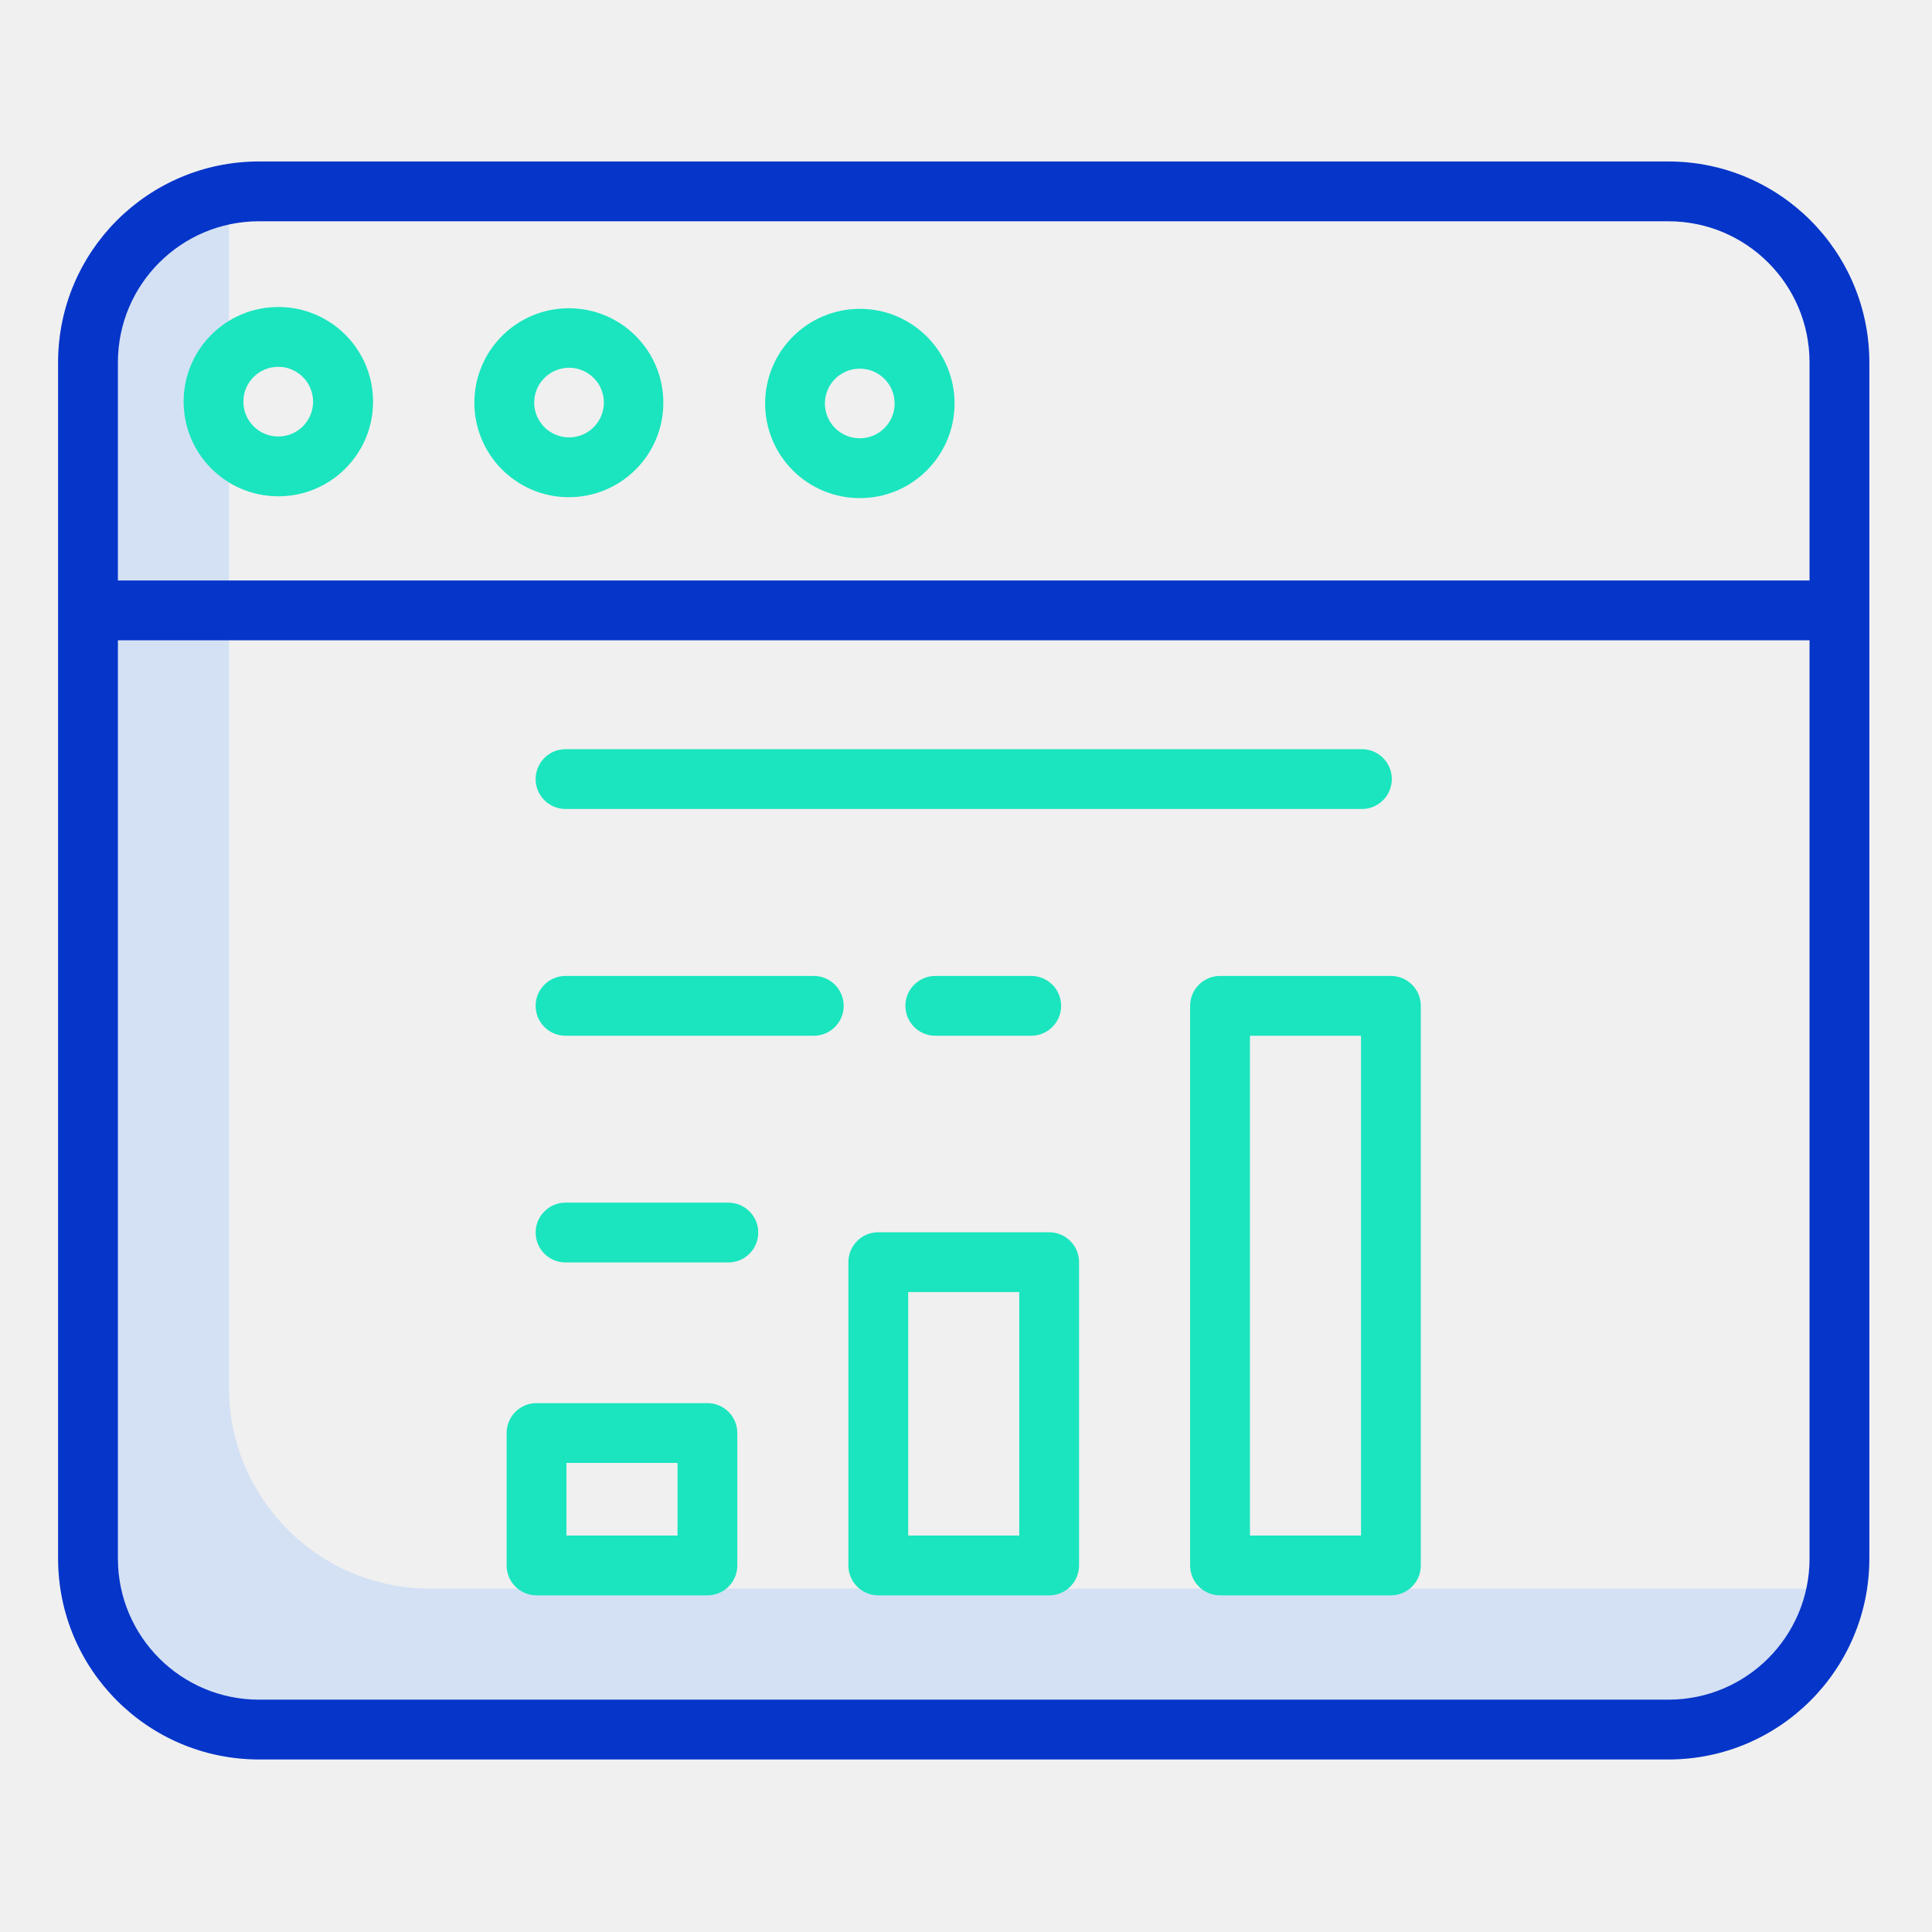
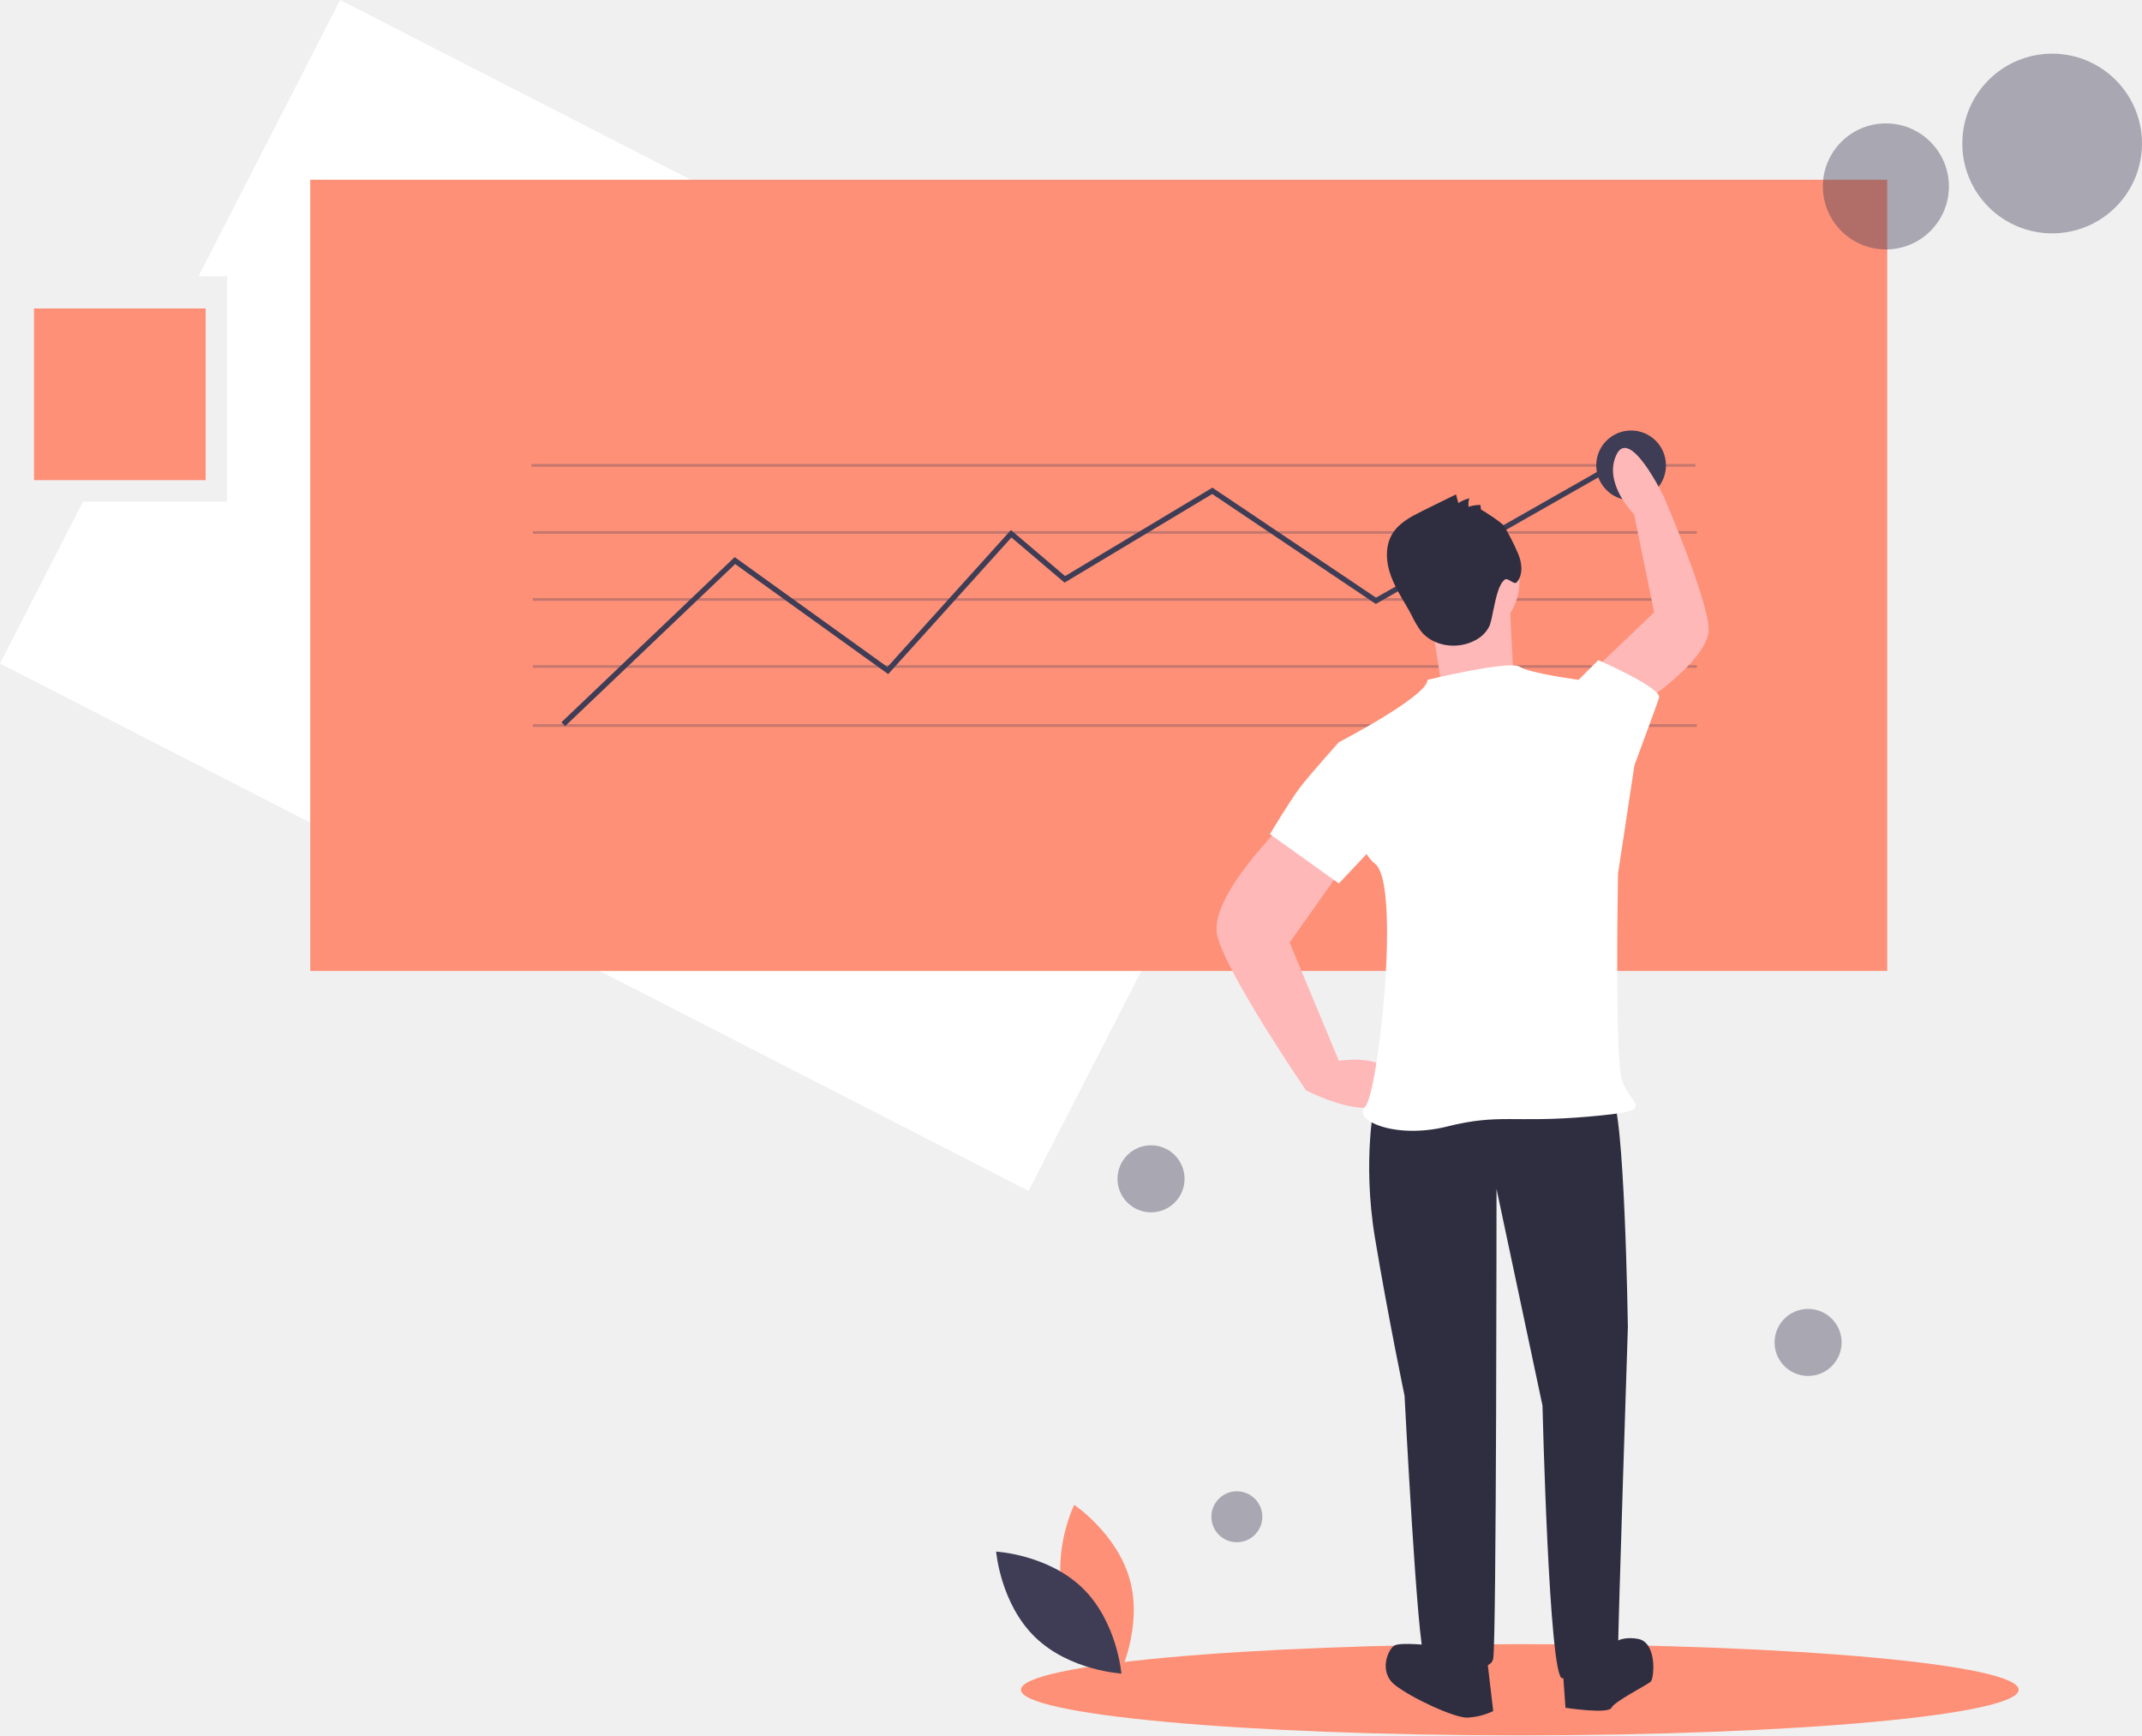
- <svg height="42pt" viewBox="-17 -49 565.333 565" width="42pt">
-   <path d="m521.25 415.68h-412.5c-32.43-.027-58.715-26.312-58.75-58.75v-350.098c.004-2.734.199-5.461.582-8.168-28.988 4.102-50.547 28.898-50.582 58.168v350.098c.035 32.438 26.32 58.723 58.75 58.75h412.5c29.273-.031 54.066-21.59 58.168-50.574-2.703.379-5.434.574-8.168.574zm0 0" fill="#d4e1f4" />
-   <path d="m530 56.832v350.098c-.035 32.438-26.32 58.723-58.75 58.75h-412.5c-32.43-.027-58.715-26.312-58.75-58.75v-350.098c.035-32.43 26.32-58.715 58.75-58.75h412.5c32.43.035 58.715 26.32 58.75 58.75zm-17.5 350.098v-268.734h-495v268.734c.023 22.773 18.477 41.23 41.25 41.25h412.5c22.773-.02 41.227-18.477 41.25-41.25zm0-286.234v-63.863c-.023-22.773-18.477-41.223-41.25-41.25h-412.5c-22.773.027-41.227 18.477-41.25 41.25v63.863zm0 0" fill="#0635c9" />
-   <g fill="#1ae5be">
-     <path d="m390 236.41h-50c-4.836 0-8.75 3.914-8.75 8.75v163.75c0 4.832 3.914 8.75 8.75 8.75h50c4.836 0 8.75-3.918 8.75-8.75v-163.75c0-4.836-3.914-8.75-8.75-8.75zm-8.75 163.75h-32.5v-146.25h32.5zm0 0" />
-     <path d="m390.266 178.805c0-4.828-3.922-8.75-8.75-8.75h-233.031c-4.828 0-8.75 3.922-8.75 8.75 0 4.836 3.922 8.75 8.75 8.75h233.031c4.828 0 8.75-3.914 8.75-8.75zm0 0" />
-     <path d="m290 311.41h-50c-4.836 0-8.75 3.914-8.75 8.75v88.75c0 4.832 3.914 8.75 8.75 8.75h50c4.836 0 8.75-3.918 8.75-8.75v-88.75c0-4.836-3.914-8.75-8.75-8.75zm-8.75 88.75h-32.5v-71.25h32.5zm0 0" />
-     <path d="m256.688 236.41c-4.832 0-8.75 3.914-8.75 8.75 0 4.832 3.918 8.75 8.75 8.75h28.062c4.828 0 8.75-3.918 8.75-8.75 0-4.836-3.922-8.75-8.75-8.75zm0 0" />
-     <path d="m206.891 68.805c-.031 7.352 2.867 14.406 8.047 19.617 5.18 5.207 12.215 8.145 19.562 8.164h.09c15.289.02 27.699-12.359 27.723-27.652.023-15.293-12.355-27.707-27.648-27.727h-.074c-15.254.016-27.633 12.352-27.699 27.598zm27.699-10.098h.023c5.625.008 10.184 4.578 10.172 10.203-.004 5.625-4.57 10.18-10.195 10.176h-.039c-5.625-.012-10.18-4.582-10.172-10.207.012-5.629 4.582-10.18 10.211-10.172zm0 0" />
-     <path d="m221.125 236.41h-72.641c-4.828 0-8.75 3.914-8.75 8.75 0 4.832 3.922 8.75 8.75 8.75h72.641c4.832 0 8.75-3.918 8.75-8.75 0-4.836-3.918-8.75-8.75-8.75zm0 0" />
-     <path d="m196.125 302.746h-47.641c-4.828 0-8.75 3.918-8.75 8.75 0 4.836 3.922 8.75 8.75 8.75h47.641c4.832 0 8.75-3.914 8.75-8.75 0-4.832-3.918-8.75-8.75-8.75zm0 0" />
-     <path d="m190 361.41h-50c-4.836 0-8.75 3.914-8.75 8.75v38.75c0 4.832 3.914 8.75 8.75 8.75h50c4.836 0 8.75-3.918 8.75-8.75v-38.75c0-4.836-3.914-8.75-8.75-8.75zm-8.75 38.75h-32.5v-21.25h32.5zm0 0" />
-     <path d="m149.5 96.32c15.262-.023 27.613-12.406 27.602-27.664-.012-15.262-12.383-27.625-27.645-27.625-15.258 0-27.629 12.363-27.645 27.625-.012 15.258 12.344 27.641 27.602 27.664zm-10.188-27.723c.027-5.613 4.578-10.145 10.188-10.152h.035c5.629.008 10.184 4.578 10.172 10.203-.012 5.633-4.582 10.184-10.207 10.172h-.027c-5.625-.02-10.176-4.594-10.16-10.223zm0 0" />
-     <path d="m64.512 40.672c-15.293-.051-27.734 12.309-27.777 27.605-.051 15.293 12.309 27.73 27.602 27.781h.086c15.301.023 27.719-12.355 27.742-27.648.023-15.297-12.355-27.715-27.652-27.738zm7.098 34.926c-1.902 1.906-4.492 2.969-7.188 2.961h-.031c-5.633-.012-10.188-4.582-10.176-10.211.008-5.629 4.578-10.188 10.207-10.176h.027c4.125.016 7.832 2.508 9.398 6.324 1.566 3.809.684 8.191-2.238 11.102zm0 0" />
-   </g>
+ <svg xmlns="http://www.w3.org/2000/svg" id="bca70d0a-57dd-451b-a82c-bb6927f27458" data-name="Layer 1" height="74" viewBox="0 0 798.681 647.009">
+   <polygon points="126.832 0 74.02 103.009 84.681 103.009 84.681 187.009 30.953 187.009 0 247.381 383.53 444.017 510.363 196.636 126.832 0" fill="#FFF" />
+   <rect x="115.681" y="67.009" width="588" height="295" fill="#fe9077" />
+   <rect x="198.181" y="173.009" width="434" height="1" fill="#3f3d56" opacity="0.3" />
+   <rect x="198.681" y="198.009" width="434" height="1" fill="#3f3d56" opacity="0.3" />
+   <rect x="198.681" y="248.009" width="434" height="1" fill="#3f3d56" opacity="0.3" />
+   <rect x="198.681" y="270.009" width="434" height="1" fill="#3f3d56" opacity="0.3" />
+   <rect x="198.681" y="223.009" width="434" height="1" fill="#3f3d56" opacity="0.3" />
+   <ellipse cx="566.681" cy="630.009" rx="186" ry="17" fill="#fe9077" />
+   <polygon points="210.722 270.733 209.342 269.285 273.943 207.712 330.889 248.674 376.94 197.618 397.133 214.782 452.062 181.824 513.076 222.833 608.837 168.364 609.825 170.102 512.988 225.184 452.002 184.193 396.931 217.235 377.124 200.399 331.175 251.343 274.121 210.305 210.722 270.733" fill="#3f3d56" />
+   <path d="M597.416,722.342c4.7,17.374,20.798,28.134,20.798,28.134s8.478-17.409,3.778-34.782-20.798-28.134-20.798-28.134S592.716,704.968,597.416,722.342Z" transform="translate(-200.6594 -126.4957)" fill="#fe9077" />
+   <path d="M604.322,718.608c12.897,12.554,14.472,31.854,14.472,31.854s-19.335-1.056-32.231-13.61-14.472-31.854-14.472-31.854S591.426,706.054,604.322,718.608Z" transform="translate(-200.6594 -126.4957)" fill="#3f3d56" />
+   <circle cx="765.181" cy="53.509" r="33.5" fill="#3f3d56" opacity="0.4" />
+   <circle cx="703.181" cy="69.509" r="23.5" fill="#3f3d56" opacity="0.4" />
+   <circle cx="674.181" cy="500.509" r="12.5" fill="#3f3d56" opacity="0.4" />
+   <circle cx="461.181" cy="565.509" r="9.5" fill="#3f3d56" opacity="0.4" />
+   <circle cx="429.181" cy="439.509" r="12.5" fill="#3f3d56" opacity="0.4" />
+   <circle cx="608.181" cy="173.509" r="13" fill="#3f3d56" />
+   <path d="M724.373,535.47l-11.021,1.224s-4.898,22.041,0,51.429,11.021,58.776,11.021,58.776,4.898,95.511,7.347,96.736,24.49,8.572,25.715,1.224,1.224-175.104,1.224-175.104l17.143,80.817s2.449,101.634,7.347,101.634,20.817-1.224,20.817-9.796,3.674-121.226,3.674-121.226-1.224-83.266-6.123-85.715S724.373,535.47,724.373,535.47Z" transform="translate(-200.6594 -126.4957)" fill="#2f2e41" />
+   <path d="M734.169,739.962s-11.021-1.224-13.47,0-6.122,9.796,0,14.694,22.041,12.245,26.939,12.245a25.331,25.331,0,0,0,9.796-2.449l-2.449-20.817Z" transform="translate(-200.6594 -126.4957)" fill="#2f2e41" />
+   <path d="M783.149,746.084l1.224,17.143s15.919,2.449,17.143,0,13.47-8.572,14.694-9.796,2.449-14.694-4.898-15.919-9.796,2.449-9.796,2.449Z" transform="translate(-200.6594 -126.4957)" fill="#2f2e41" />
+   <path d="M680.291,432.612s-29.388,28.164-25.715,42.858S687.638,533.021,687.638,533.021s28.164,14.694,31.837,0-19.592-11.021-19.592-11.021l-18.368-44.082,20.817-29.388Z" transform="translate(-200.6594 -126.4957)" fill="#ffb8b8" />
+   <path d="M811.605,389.765s26.771-17.216,26.152-29.043-16.758-49.12-16.758-49.12-12.625-26.249-17.645-15.522,6.597,22.147,6.597,22.147l7.497,36.582-20.376,19.439Z" transform="translate(-200.6594 -126.4957)" fill="#ffb8b8" />
+   <circle cx="544.53" cy="216.728" r="22.041" fill="#ffb8b8" />
+   <path d="M734.169,356.693l3.674,23.266,26.939-4.898s-1.224-23.266-1.224-25.715S734.169,356.693,734.169,356.693Z" transform="translate(-200.6594 -126.4957)" fill="#ffb8b8" />
+   <path d="M732.945,379.958s30.613-7.347,34.286-4.898,22.041,4.898,22.041,4.898l20.817,31.837-6.122,40.409s-1.225,64.899,1.224,75.919,15.919,12.245-12.245,14.694-33.062-1.224-52.654,3.674-35.511-2.449-30.613-7.347,13.47-83.266,3.674-90.613-13.47-45.307-13.47-45.307S732.945,386.081,732.945,379.958Z" transform="translate(-200.6594 -126.4957)" fill="#FFF" />
+   <path d="M785.598,383.632l3.674-3.674,7.347-7.347s23.878,10.408,22.653,14.082-9.184,25.102-9.184,25.102l-11.021,3.674Z" transform="translate(-200.6594 -126.4957)" fill="#FFF" />
+   <path d="M714.577,405.673l-14.694-2.449s-11.021,12.245-14.694,17.143-11.021,17.143-11.021,17.143l25.715,18.368,19.592-20.817Z" transform="translate(-200.6594 -126.4957)" fill="#FFF" />
+   <path d="M752.882,316.52l-.226-1.766a13.88,13.88,0,0,0-4.411.693,7.247,7.247,0,0,1,.272-3.173,14.108,14.108,0,0,0-4.083,1.775l-.89-3.222-12.241,6.033c-4.394,2.166-9.027,4.545-11.539,8.751-2.8,4.689-2.313,10.715-.399,15.83s5.095,9.641,7.645,14.471a36.154,36.154,0,0,0,3.474,5.913c4.621,5.76,13.615,6.924,20.129,3.447a11.649,11.649,0,0,0,5.578-5.74,37.302,37.302,0,0,0,1.114-4.753c.806-3.292,1.741-10.086,4.415-12.168,1.176-.916,3.509,2.121,4.484.993,2.505-2.9,1.98-7.371.424-10.874a79.34,79.34,0,0,0-5.223-10.188C760.564,321.23,752.855,316.309,752.882,316.52Z" transform="translate(-200.6594 -126.4957)" fill="#2f2e41" />
+   <rect x="12.681" y="115.009" width="64" height="64" fill="#fe9077" />
</svg>
